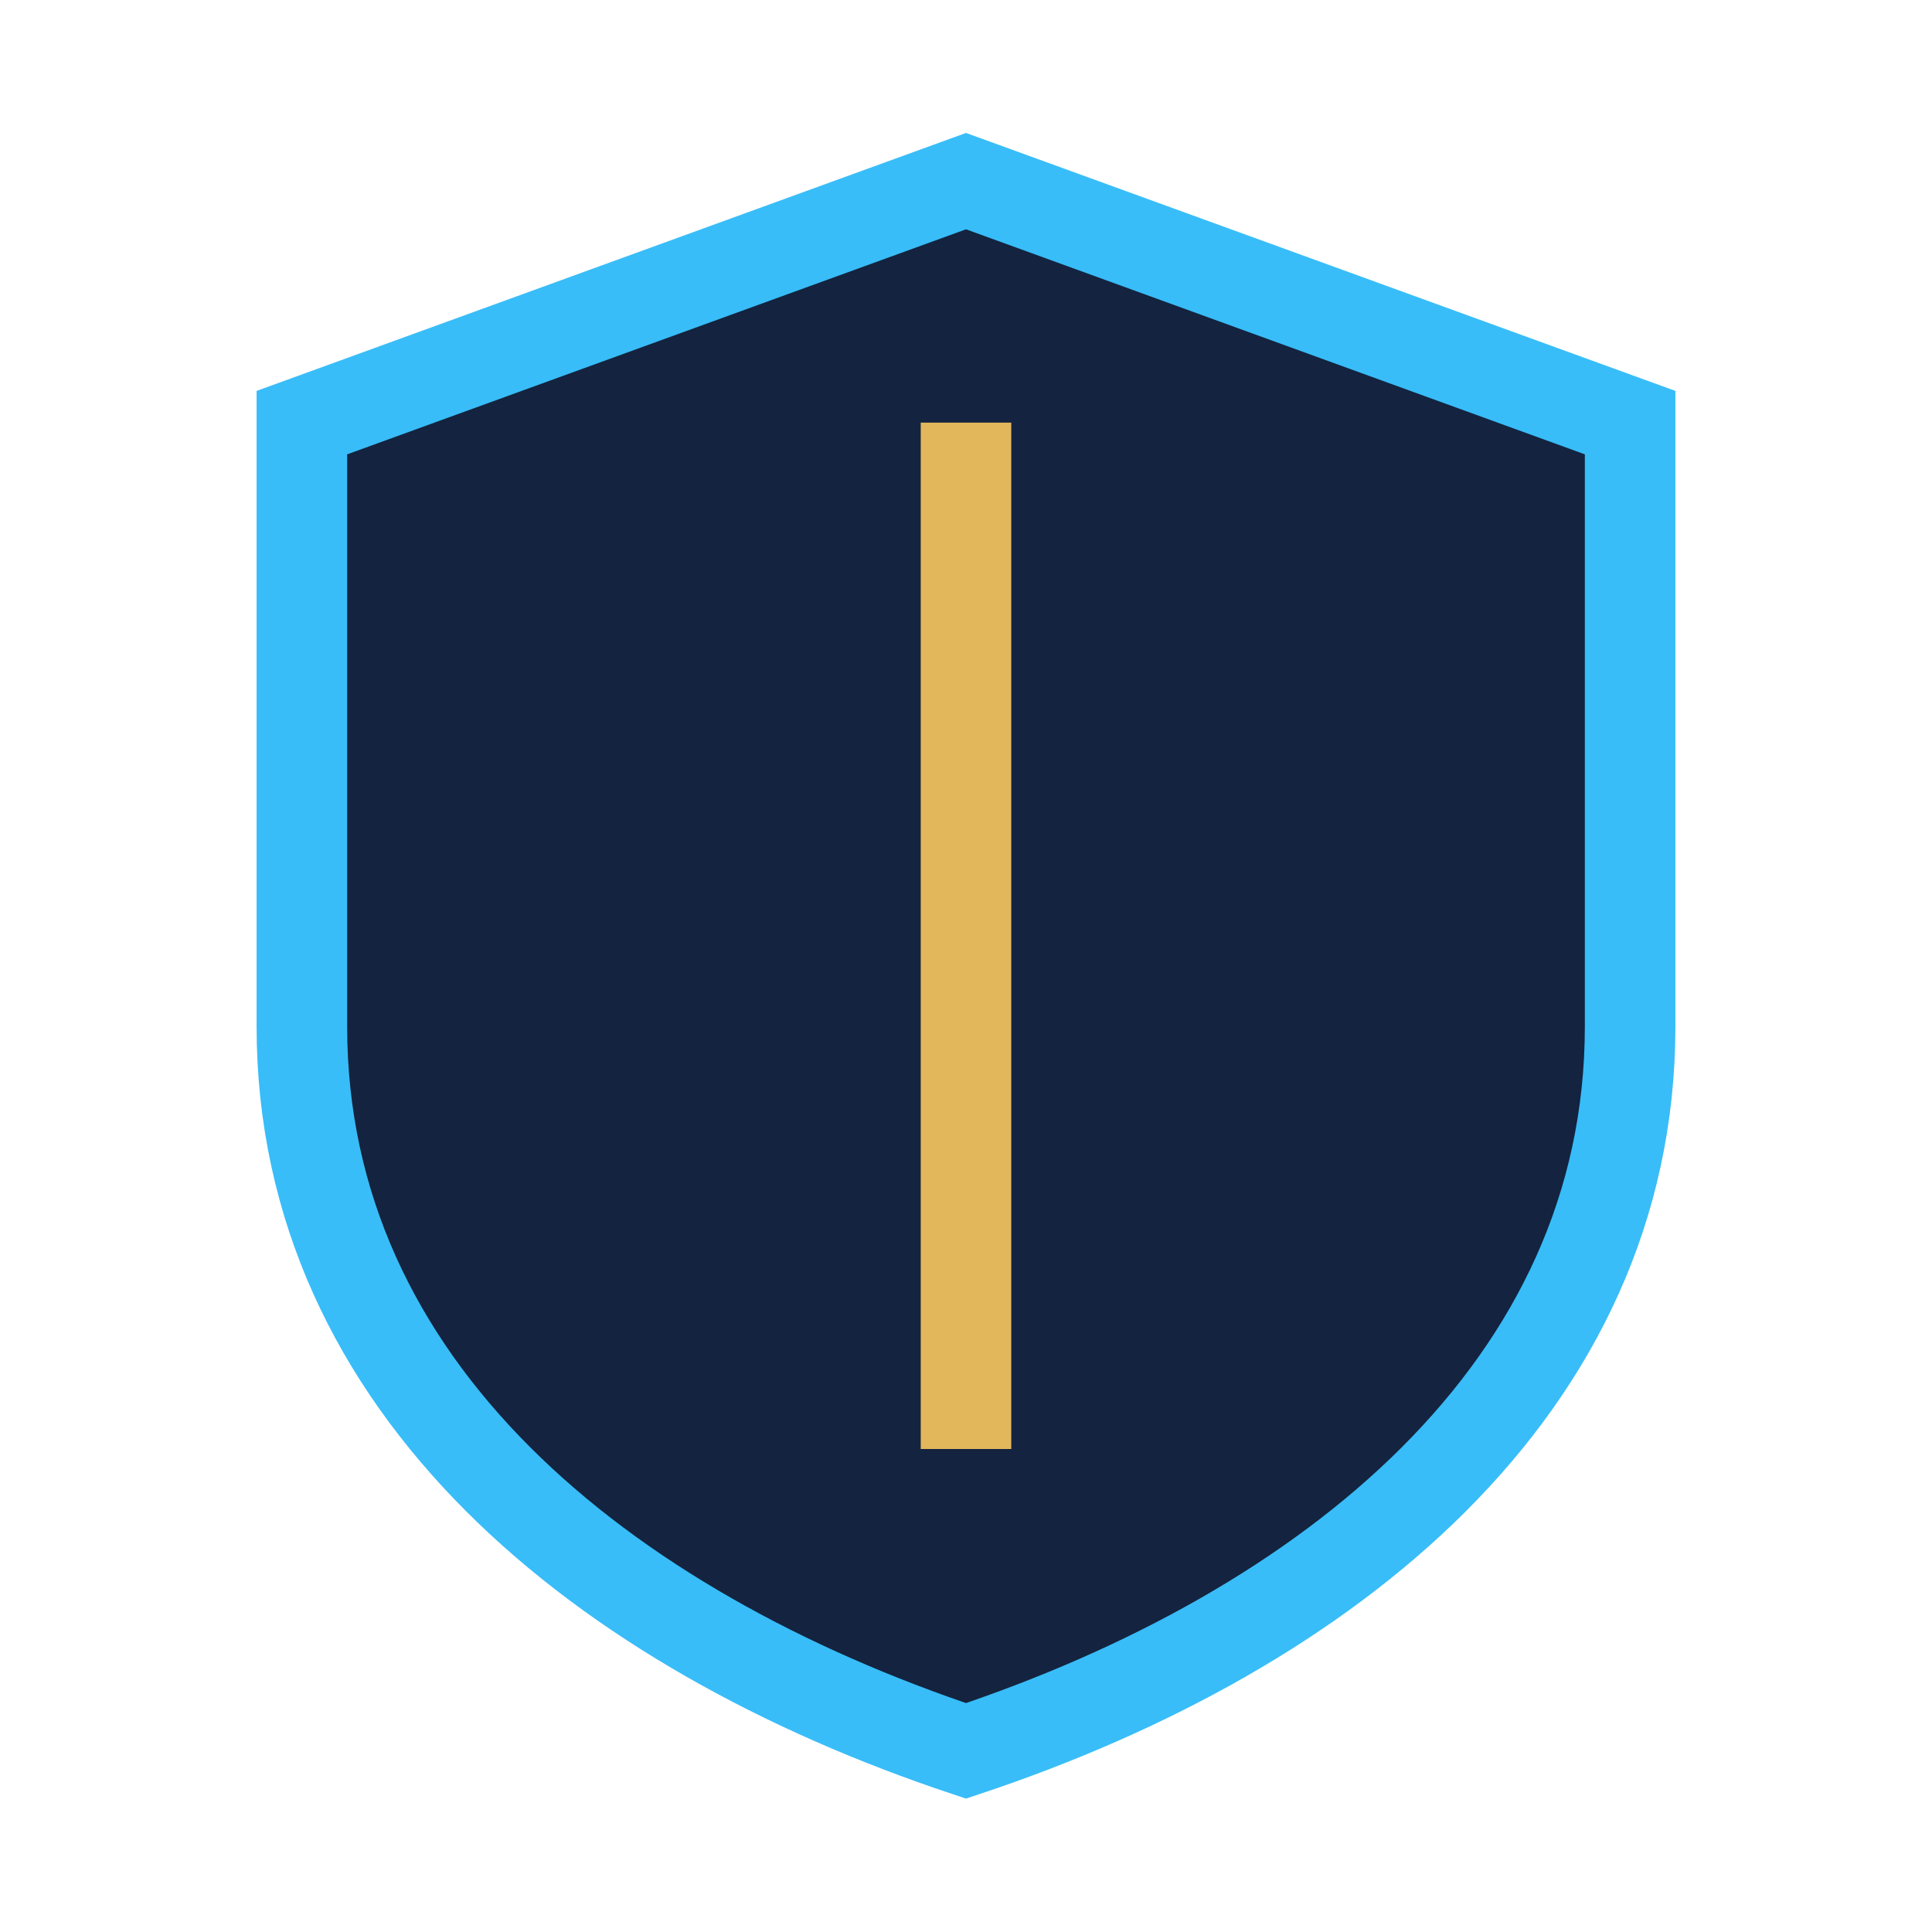
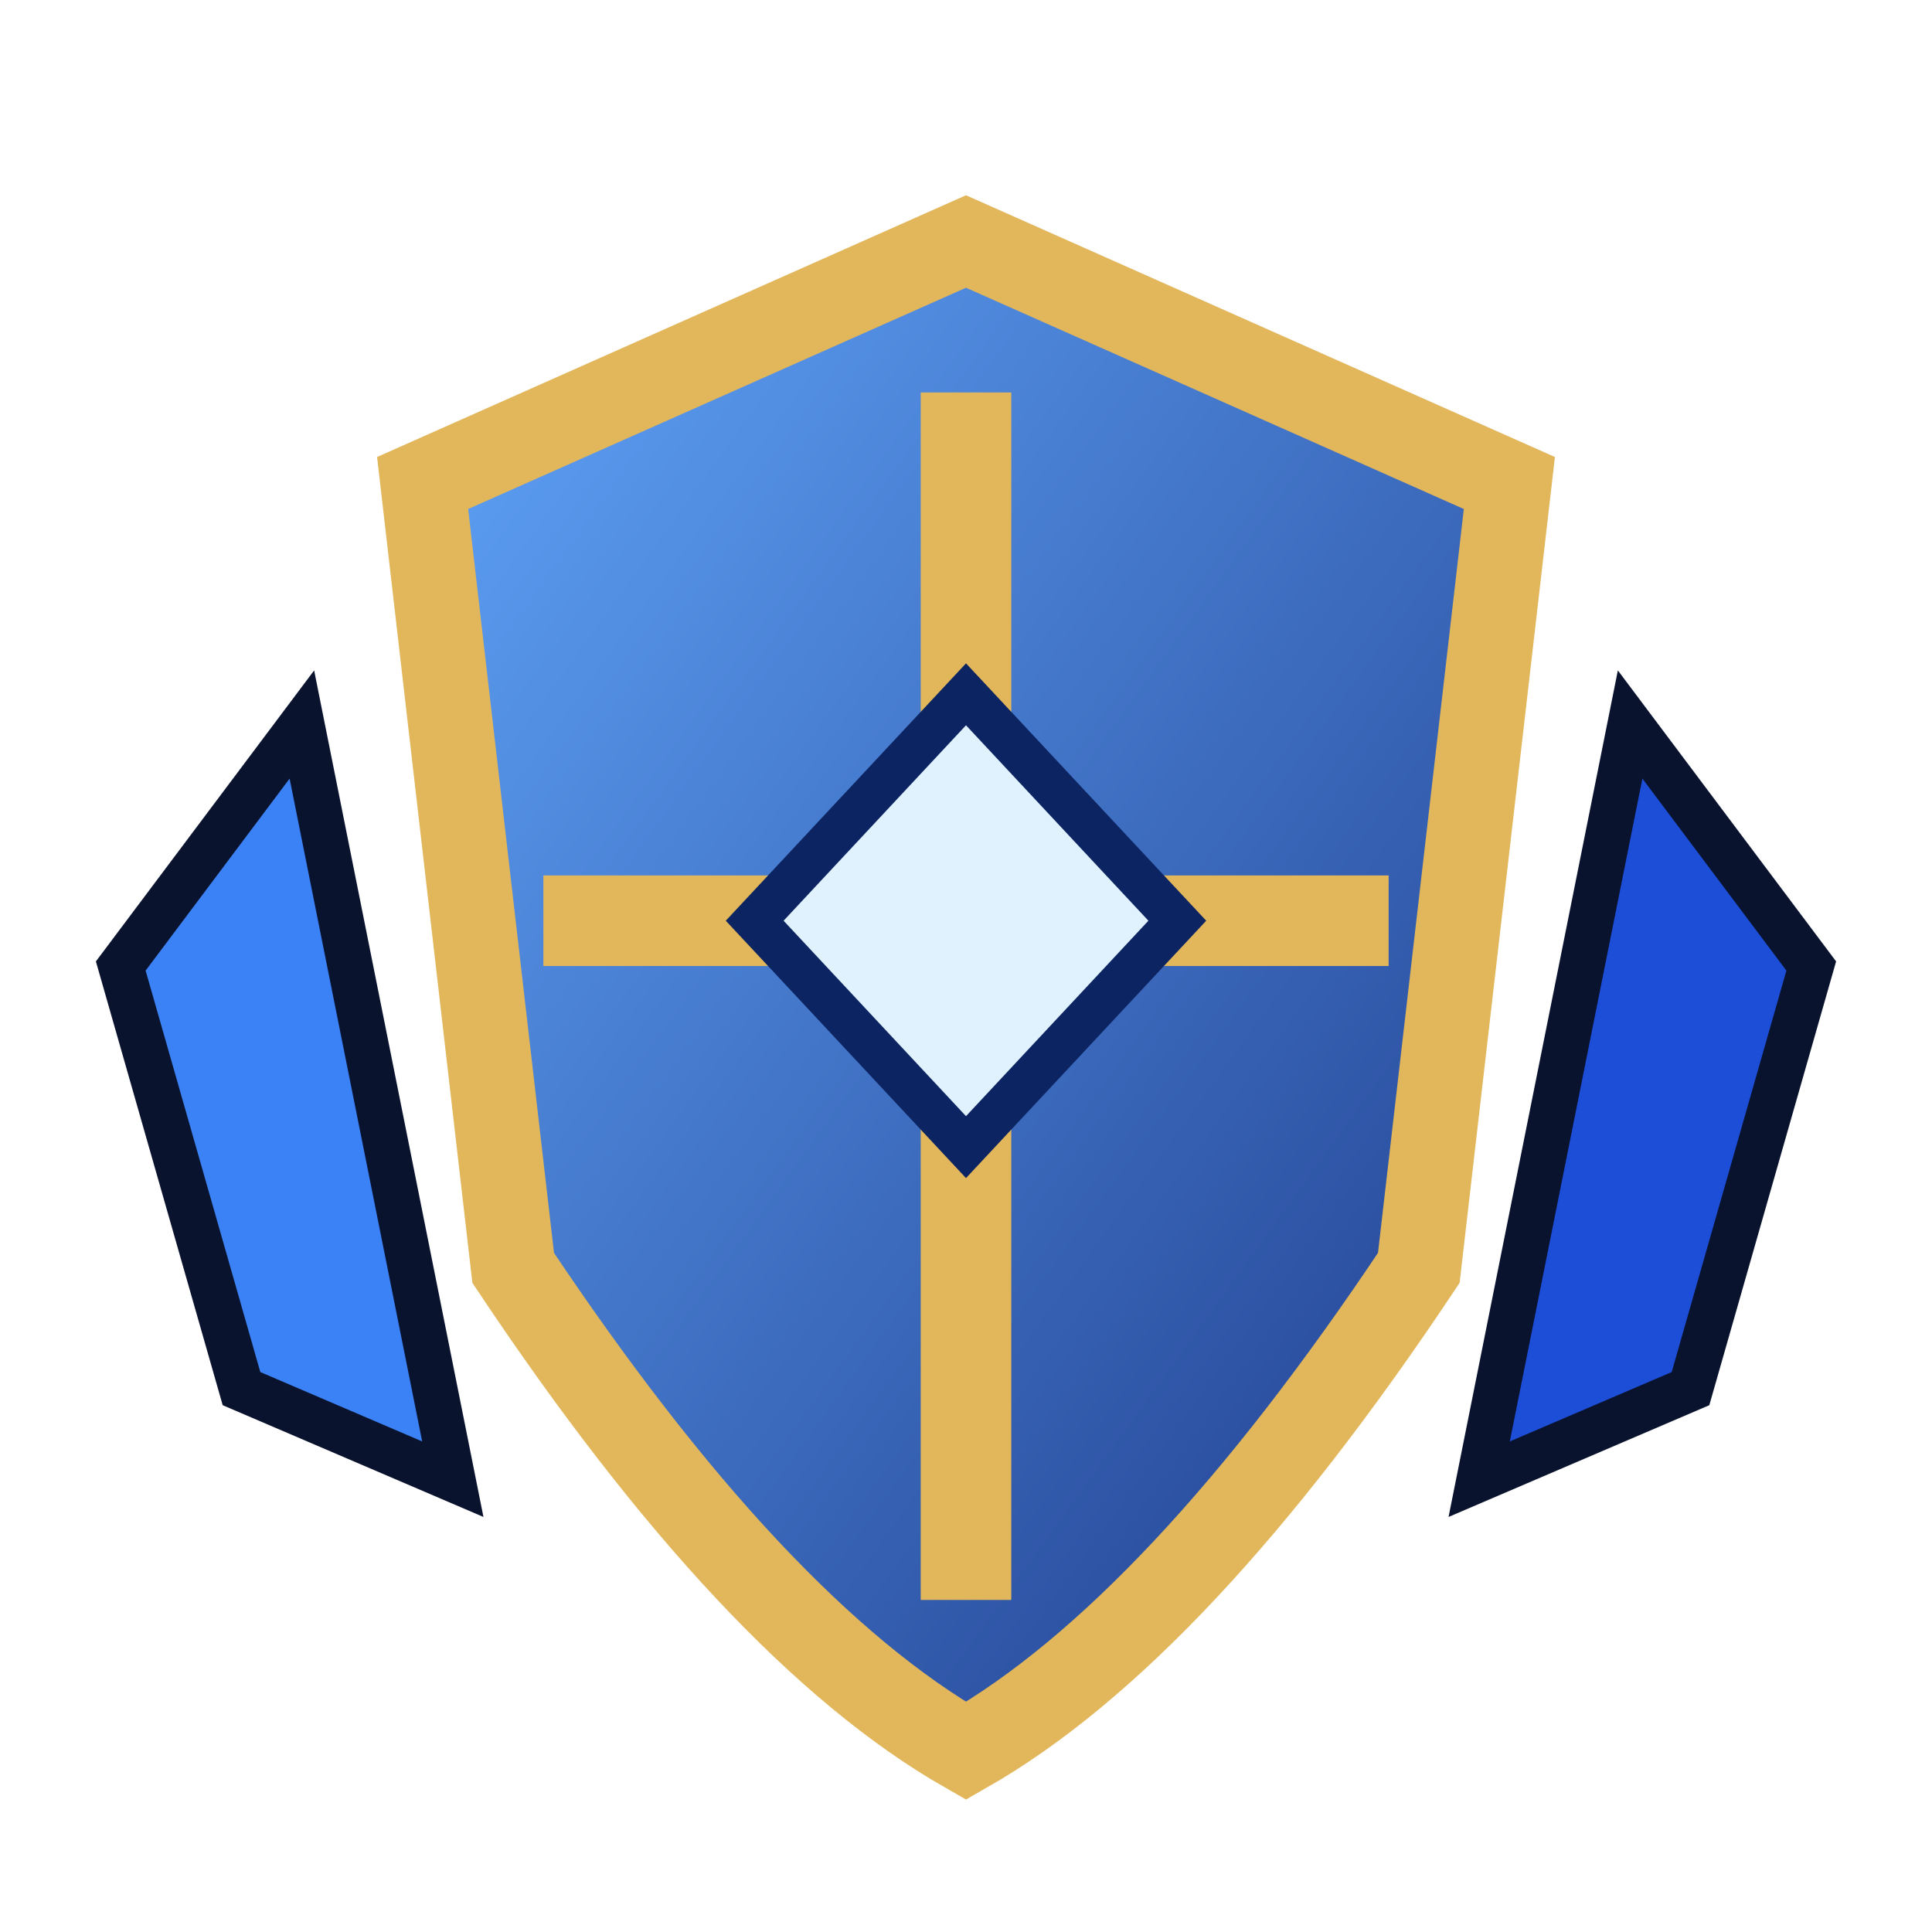
<svg xmlns="http://www.w3.org/2000/svg" viewBox="0 0 64 64" width="64" height="64">
-   <path d="M32 6 L54 14 V34 C54 46 44 54 32 58 C20 54 10 46 10 34 V14 Z" fill="#14233f" stroke="#38bdf8" stroke-width="3" />
-   <line x1="32" y1="14" x2="32" y2="48" stroke="#e2b75b" stroke-width="3" />
+   <defs>
+     <linearGradient id="gS" x1="0" y1="0" x2="1" y2="1">
+       <stop offset="0%" stop-color="#60a5fa" />
+       <stop offset="100%" stop-color="#1e3a8a" />
+     </linearGradient>
+   </defs>
+   <polygon points="10,24 4,32 8,46 15,49" fill="#3b82f6" stroke="#09132e" stroke-width="1.5" />
+   <polygon points="54,24 60,32 56,46 49,49" fill="#1d4ed8" stroke="#09132e" stroke-width="1.5" />
+   <path d="M32 8 L50 16 L47 42 Q39 54 32 58 Q25 54 17 42 L14 16 Z" fill="url(#gS)" stroke="#e2b75b" stroke-width="2.8" />
+   <rect x="30.5" y="13" width="3" height="40" fill="#e2b75b" />
+   <rect x="18" y="29" width="28" height="3" fill="#e2b75b" />
+   <polygon points="32,23 39,30.5 32,38 25,30.5" fill="#e0f2fe" stroke="#0c2461" stroke-width="1.4" />
</svg>
